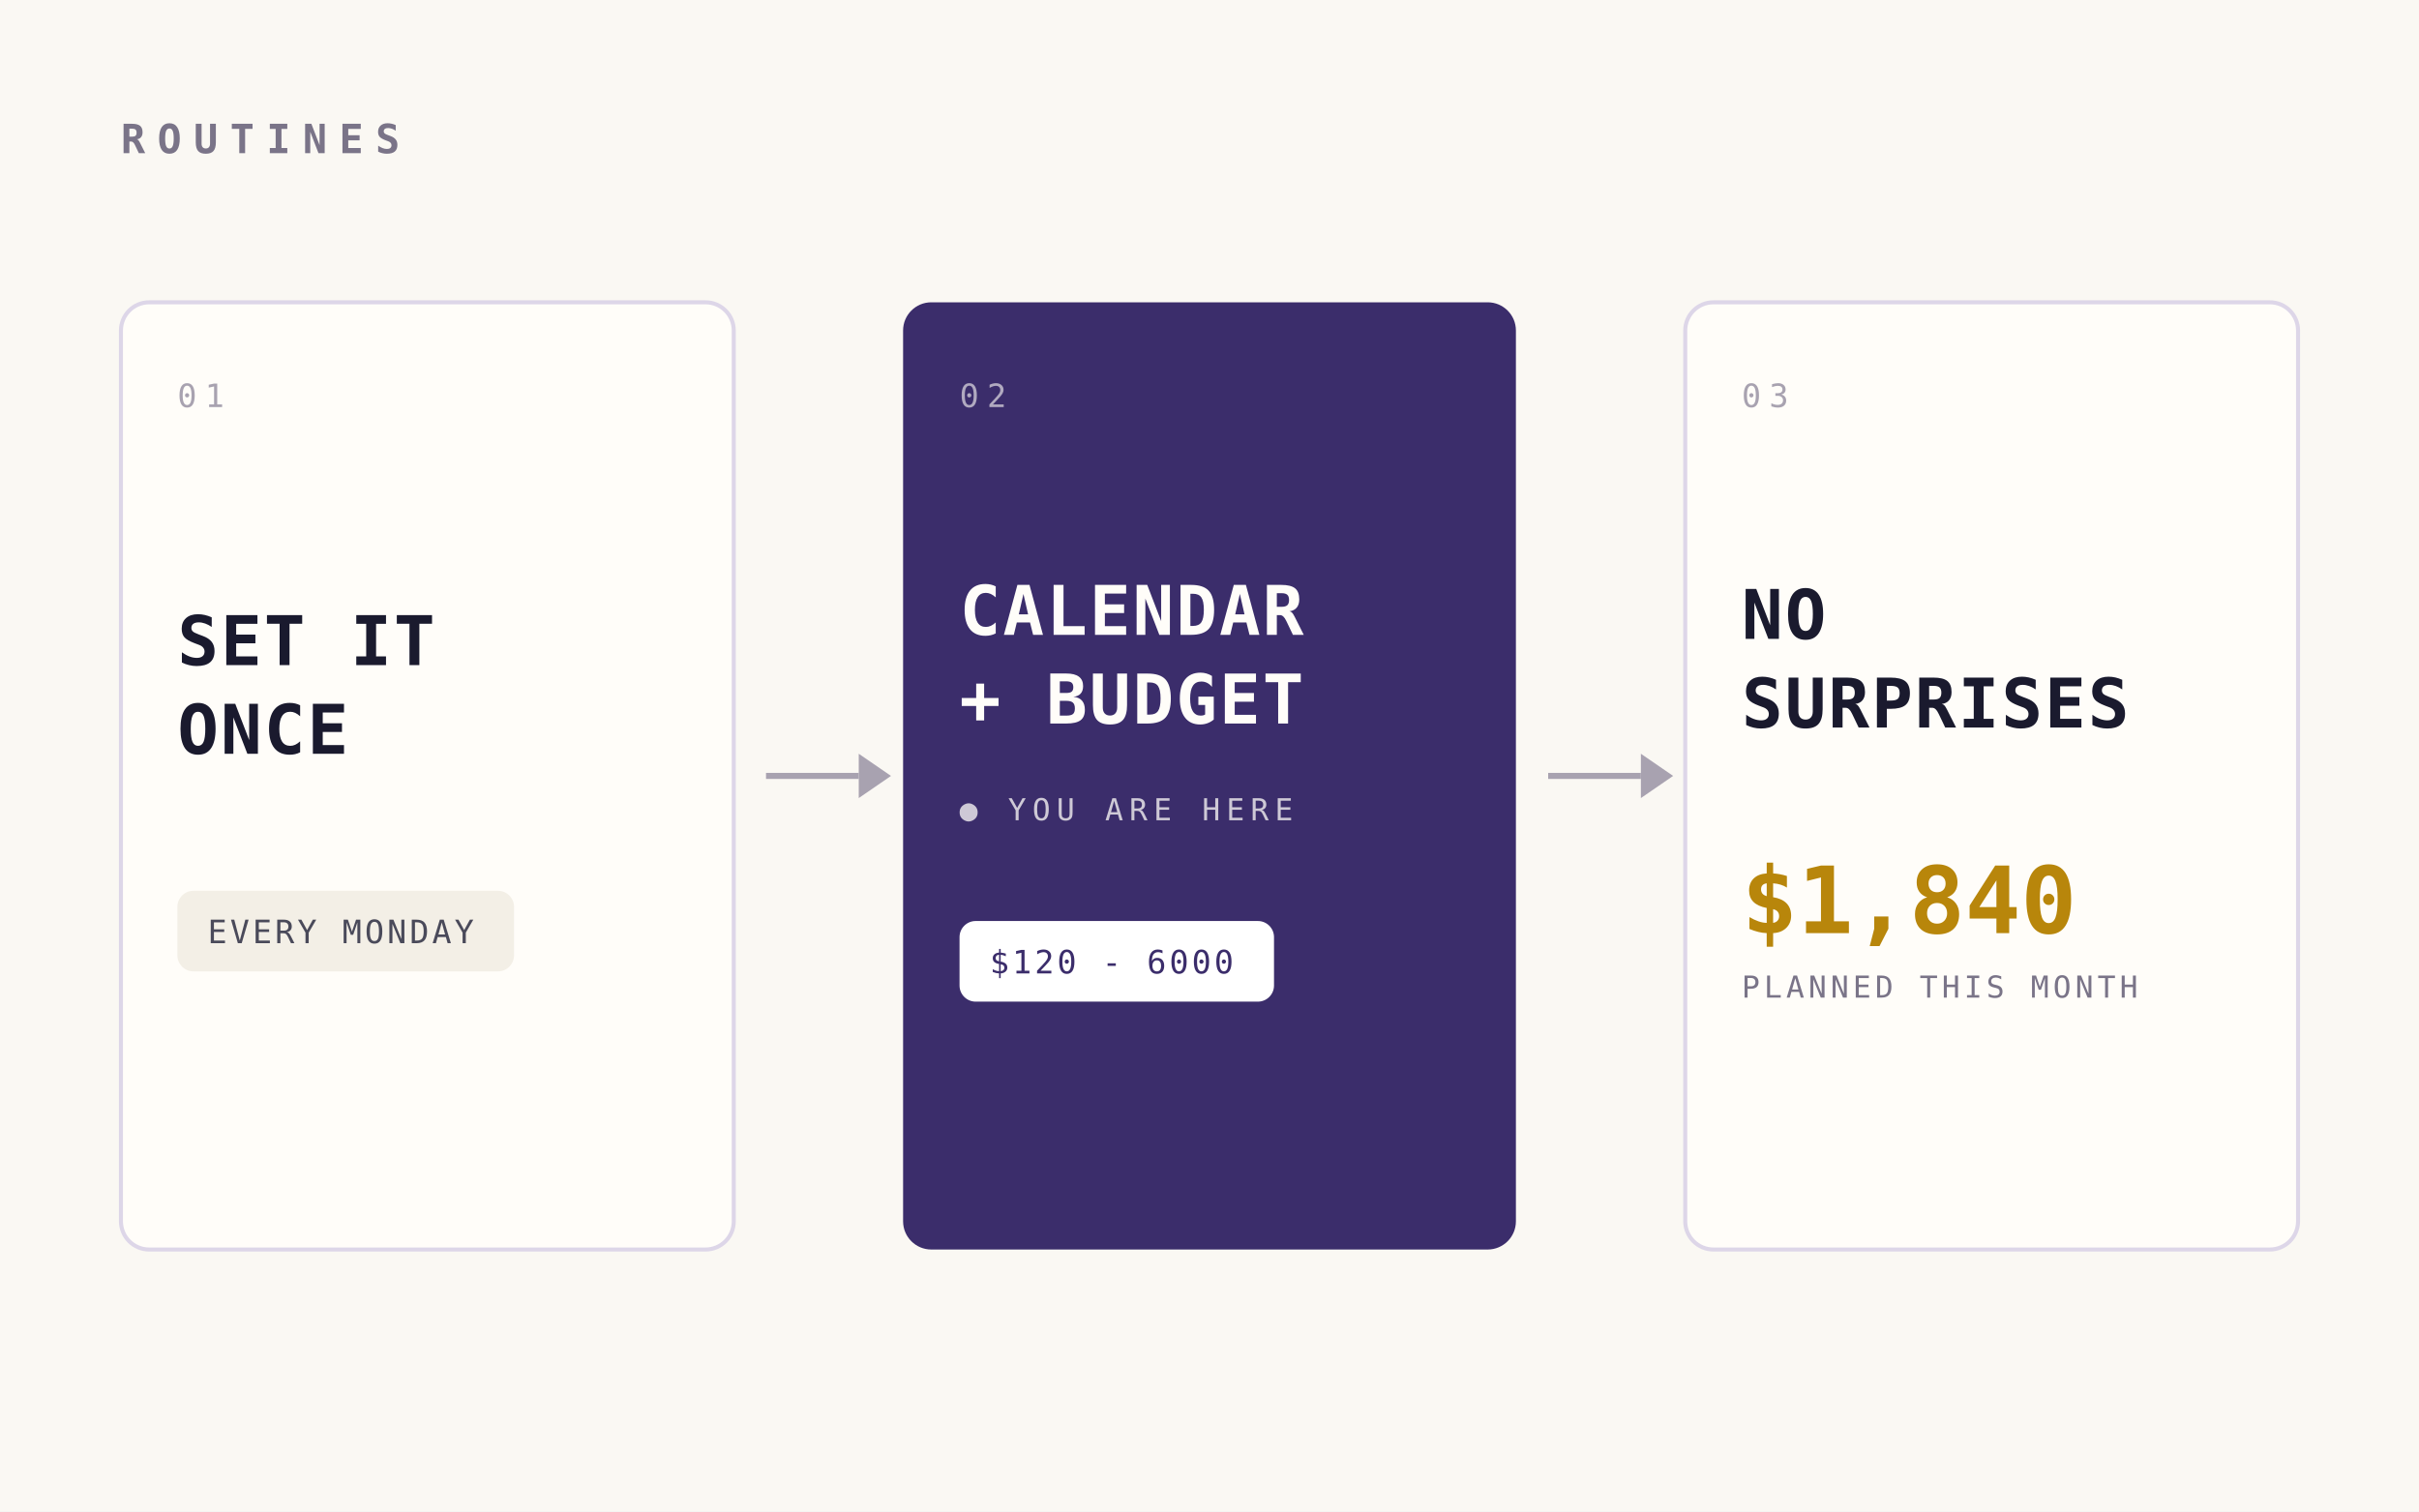
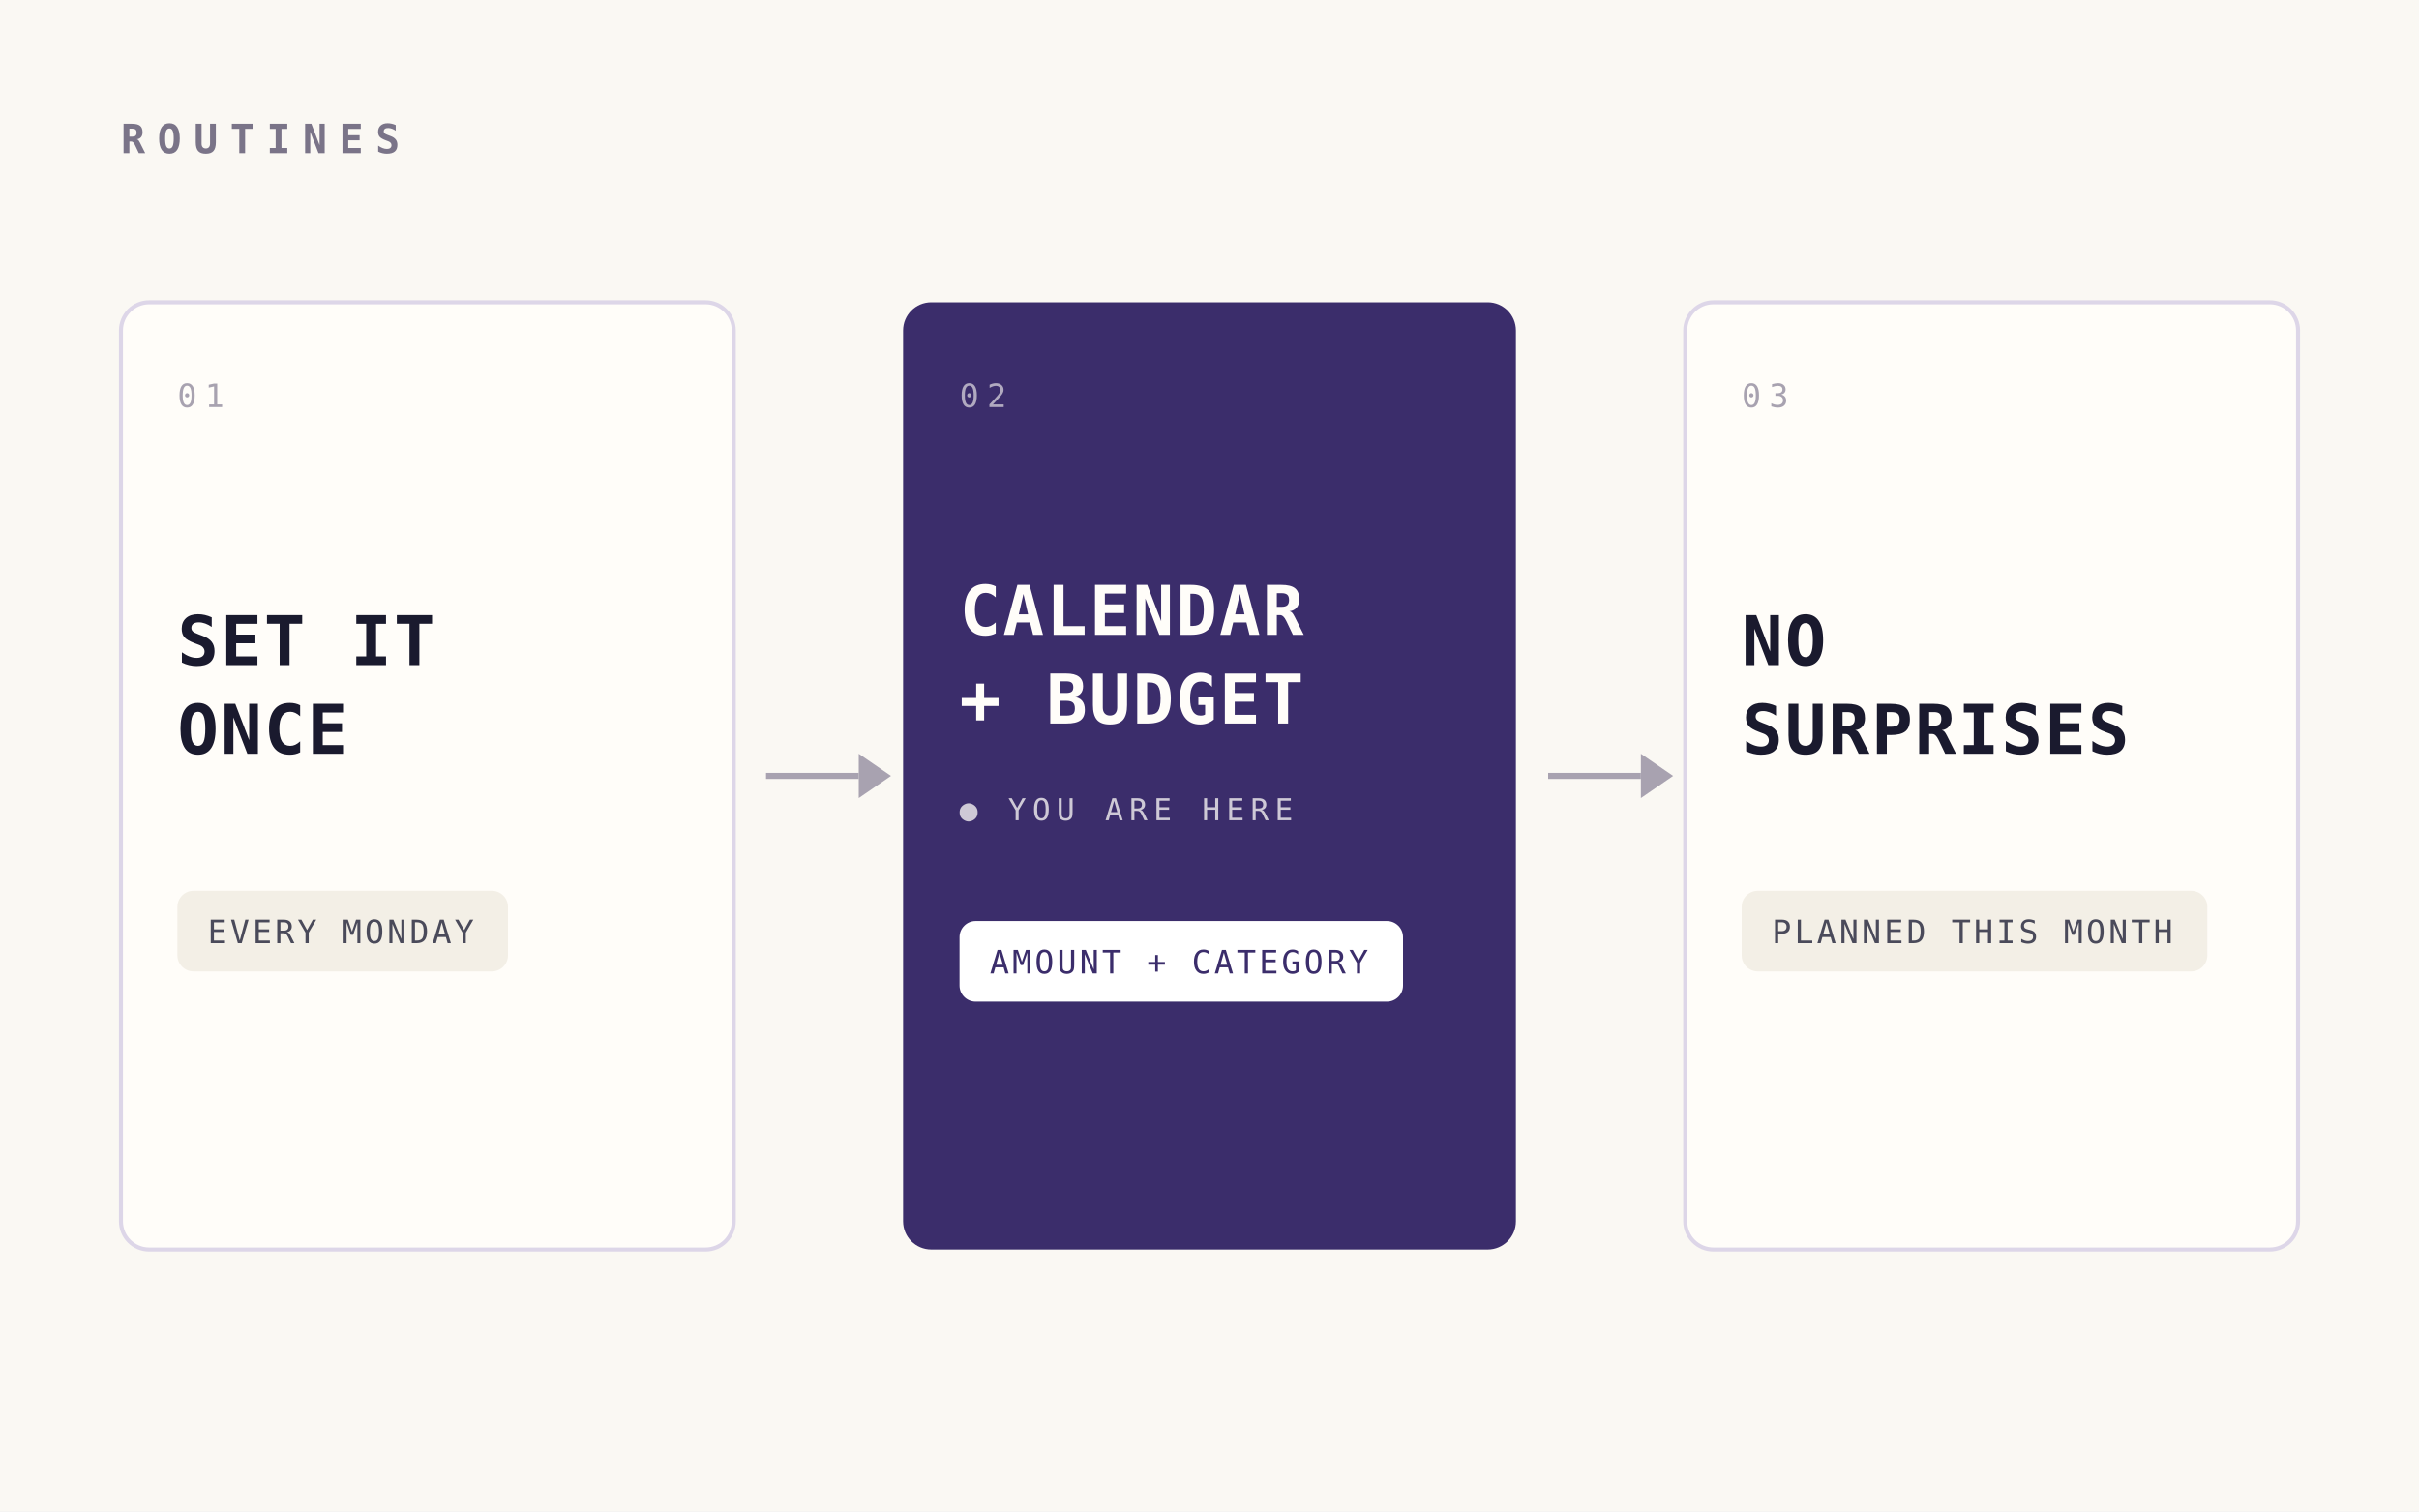
<svg xmlns="http://www.w3.org/2000/svg" viewBox="0 0 1200 750" font-family="ui-monospace, SFMono-Regular, Menlo, monospace">
  <rect width="1200" height="750" fill="#FAF8F3" />
  <text x="60" y="76" font-size="20" font-weight="600" letter-spacing="6" fill="#7a7488">ROUTINES</text>
  <rect x="60" y="150" width="304" height="470" rx="14" fill="#FFFDF9" stroke="#DDD6E8" stroke-width="2" />
  <text x="88" y="202" font-size="16" letter-spacing="4" fill="#a8a2b0">01</text>
  <text x="88" y="330" font-size="34" font-weight="700" letter-spacing="1" fill="#1a1a2e">SET IT</text>
  <text x="88" y="374" font-size="34" font-weight="700" letter-spacing="1" fill="#1a1a2e">ONCE</text>
-   <rect x="88" y="442" width="167" height="40" rx="8" fill="#F3EFE6" />
+   <rect x="88" y="442" width="164" height="40" rx="8" fill="#F3EFE6" />
  <text x="103" y="468" font-family="ui-monospace, SFMono-Regular, Menlo, monospace" font-size="16" letter-spacing="1.5" fill="#4a4a5a">EVERY MONDAY</text>
  <line x1="380" y1="385" x2="426" y2="385" stroke="#a8a2b0" stroke-width="3" />
  <path d="M 426 374 L 442 385 L 426 396 Z" fill="#a8a2b0" />
  <rect x="448" y="150" width="304" height="470" rx="14" fill="#3b2d6b" />
  <text x="476" y="202" font-size="16" letter-spacing="4" fill="#FFFDF9" opacity="0.6">02</text>
  <text x="476" y="315" font-size="34" font-weight="700" letter-spacing="1" fill="#FFFDF9">CALENDAR</text>
  <text x="476" y="359" font-size="34" font-weight="700" letter-spacing="1" fill="#FFFDF9">+ BUDGET</text>
  <text x="476" y="407" font-size="15" letter-spacing="3" fill="#FFFDF9" opacity="0.75">● YOU ARE HERE</text>
-   <rect x="476" y="457" width="156" height="40" rx="8" fill="#ffffff" />
-   <text x="491" y="483" font-family="ui-monospace, SFMono-Regular, Menlo, monospace" font-size="16" letter-spacing="1.5" fill="#3b2d6b">$120 - 6000</text>
+   <rect x="476" y="457" width="220" height="40" rx="8" fill="#ffffff" />
+   <text x="491" y="483" font-family="ui-monospace, SFMono-Regular, Menlo, monospace" font-size="16" letter-spacing="1.5" fill="#3b2d6b">AMOUNT + CATEGORY</text>
  <line x1="768" y1="385" x2="814" y2="385" stroke="#a8a2b0" stroke-width="3" />
  <path d="M 814 374 L 830 385 L 814 396 Z" fill="#a8a2b0" />
  <rect x="836" y="150" width="304" height="470" rx="14" fill="#FFFDF9" stroke="#DDD6E8" stroke-width="2" />
  <text x="864" y="202" font-size="16" letter-spacing="4" fill="#a8a2b0">03</text>
-   <text x="864" y="317" font-size="34" font-weight="700" letter-spacing="1" fill="#1a1a2e">NO</text>
-   <text x="864" y="361" font-size="34" font-weight="700" letter-spacing="1" fill="#1a1a2e">SURPRISES</text>
-   <text x="864" y="463" font-size="46" font-weight="700" fill="#B8860B">$1,840</text>
-   <text x="864" y="495" font-size="15" letter-spacing="2" fill="#7a7488">PLANNED THIS MONTH</text>
+   <text x="864" y="330" font-size="34" font-weight="700" letter-spacing="1" fill="#1a1a2e">NO</text>
+   <text x="864" y="374" font-size="34" font-weight="700" letter-spacing="1" fill="#1a1a2e">SURPRISES</text>
+   <rect x="864" y="442" width="231" height="40" rx="8" fill="#F3EFE6" />
+   <text x="879" y="468" font-family="ui-monospace, SFMono-Regular, Menlo, monospace" font-size="16" letter-spacing="1.5" fill="#4a4a5a">PLANNED THIS MONTH</text>
</svg>
